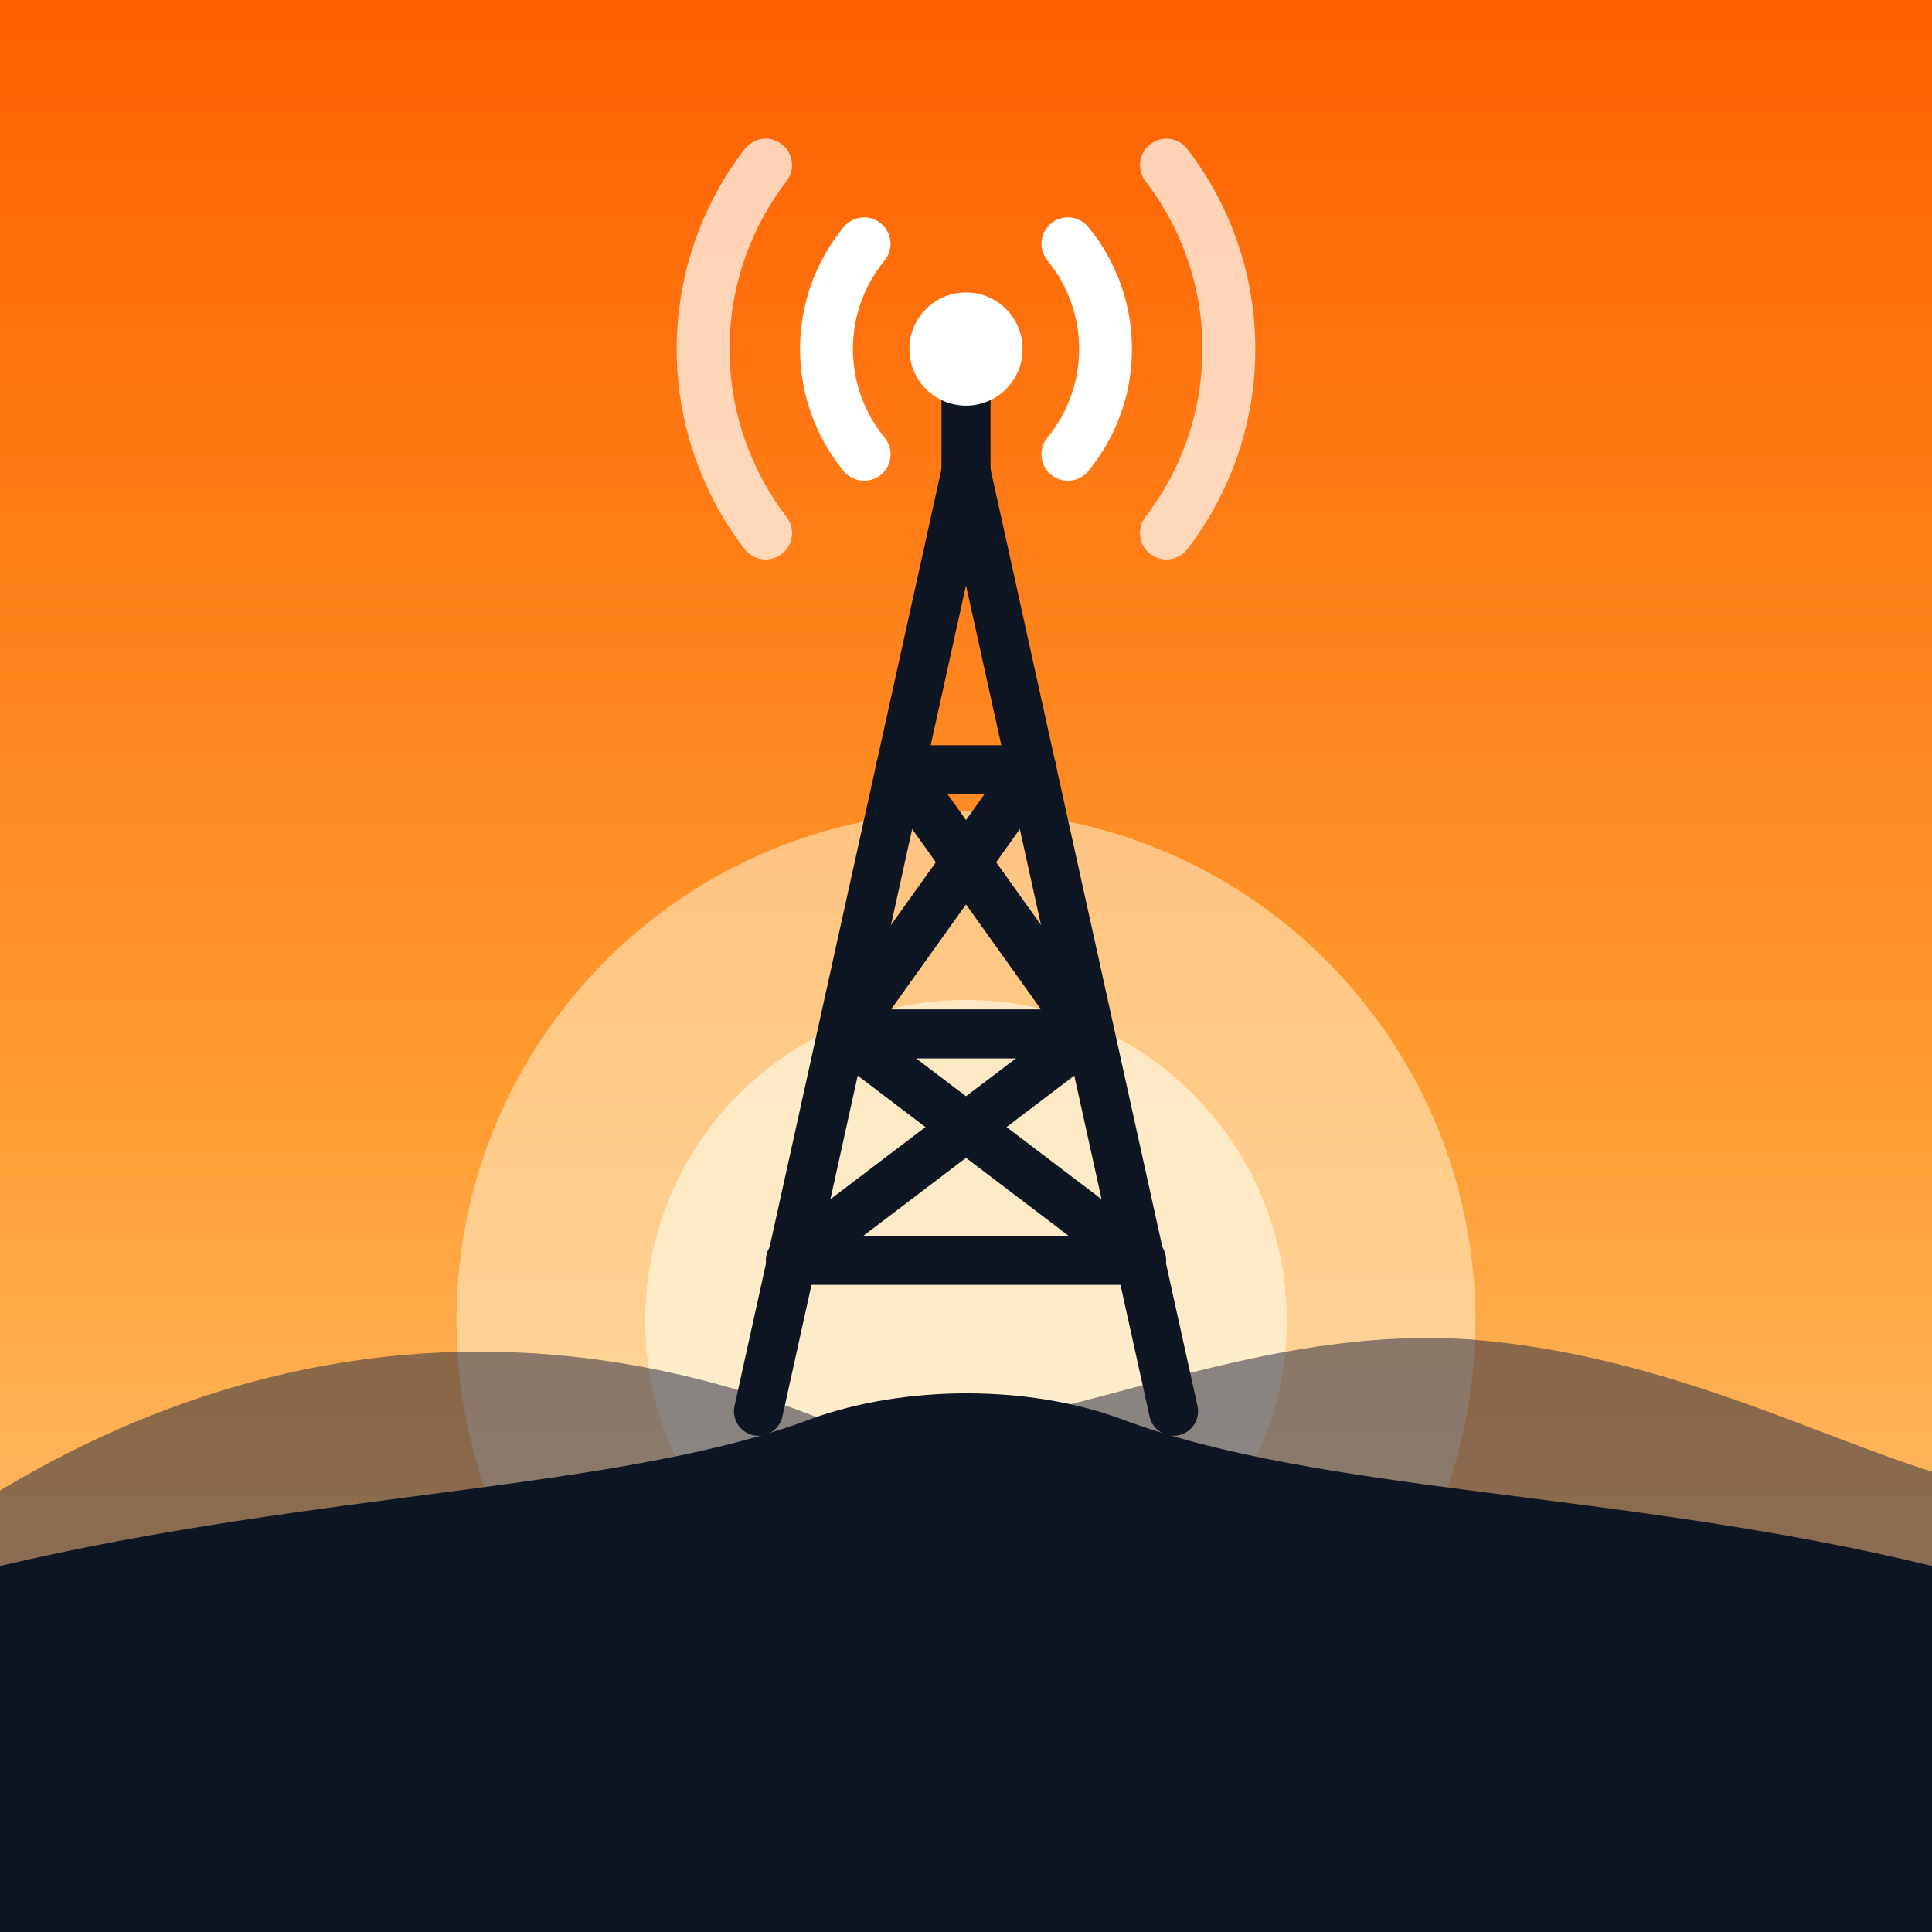
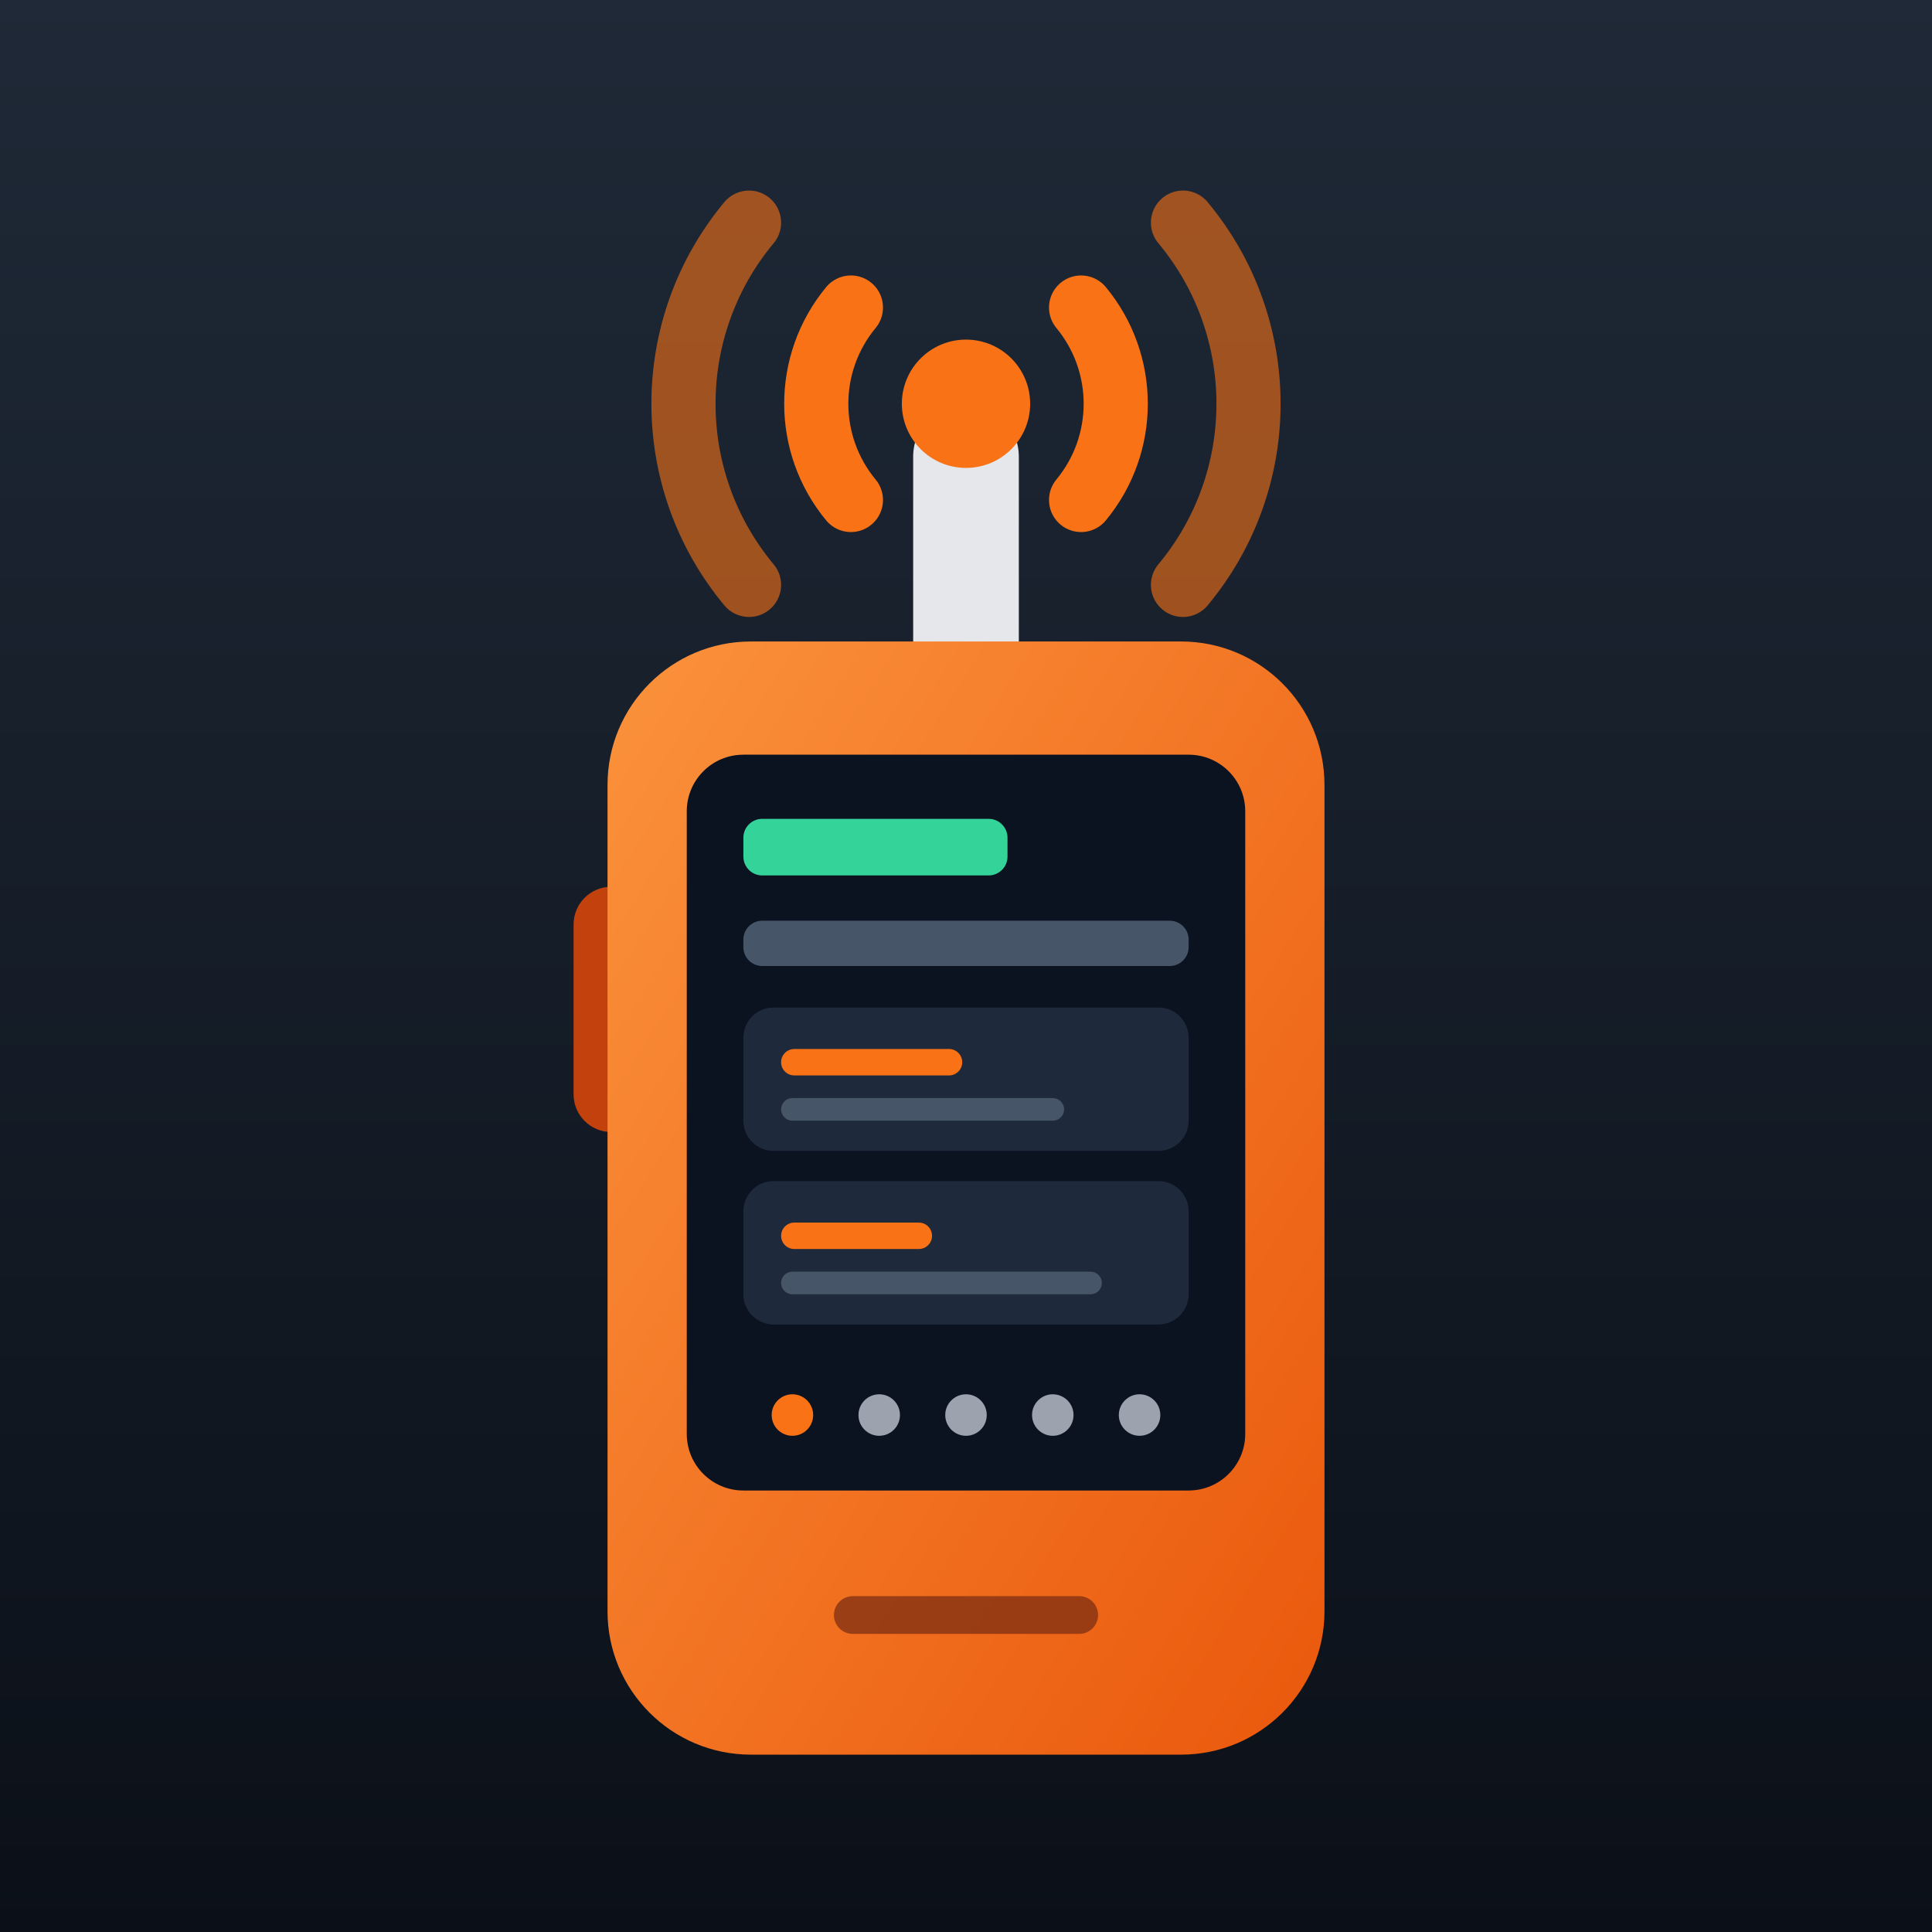
- <svg xmlns="http://www.w3.org/2000/svg" viewBox="0 0 1024 1024" width="1024" height="1024">
+ <svg xmlns="http://www.w3.org/2000/svg" width="1024" height="1024" viewBox="0 0 1024 1024">
  <defs>
-     <linearGradient id="sky" x1="0" y1="0" x2="0" y2="1">
-       <stop offset="0" stop-color="#ff5f00" />
-       <stop offset="0.55" stop-color="#ff9a2e" />
-       <stop offset="1" stop-color="#ffd08a" />
+     <linearGradient id="bg" x1="0" y1="0" x2="0" y2="1">
+       <stop offset="0" stop-color="#1f2937" />
+       <stop offset="1" stop-color="#0b1018" />
+     </linearGradient>
+     <linearGradient id="body" x1="0" y1="0" x2="1" y2="1">
+       <stop offset="0" stop-color="#fb923c" />
+       <stop offset="1" stop-color="#ea580c" />
    </linearGradient>
  </defs>
-   <rect width="1024" height="1024" fill="url(#sky)" />
-   <circle cx="512" cy="700" r="270" fill="#fff1cf" opacity=".55" />
-   <circle cx="512" cy="700" r="170" fill="#fff6e0" opacity=".7" />
-   <path d="M0 790 C 150 700 300 700 430 750 C 520 785 640 700 780 710 C 880 718 960 760 1024 780 V1024 H0 Z" fill="#2a2f45" opacity=".55" />
-   <path d="M0 830 C 170 790 330 790 430 752 C 480 734 545 734 594 752 C 700 792 860 790 1024 830 V1024 H0 Z" fill="#0f1623" />
-   <g fill="none" stroke="#0f1623" stroke-width="26" stroke-linecap="round" stroke-linejoin="round">
-     <path d="M512 250 L402 748" />
-     <path d="M512 250 L622 748" />
-     <path d="M477 408 H547" />
-     <path d="M447 548 H577" />
-     <path d="M419 668 H605" />
-     <path d="M477 408 L577 548" />
-     <path d="M547 408 L447 548" />
-     <path d="M447 548 L605 668" />
-     <path d="M577 548 L419 668" />
-     <path d="M512 250 V212" />
+   <rect width="1024" height="1024" fill="url(#bg)" />
+   <g fill="none" stroke="#f97316" stroke-linecap="round">
+     <path d="M573 163 A80 80 0 0 1 573 265" stroke-width="34" />
+     <path d="M627 118 A150 150 0 0 1 627 310" stroke-width="34" opacity=".6" />
+     <path d="M451 163 A80 80 0 0 0 451 265" stroke-width="34" />
+     <path d="M397 118 A150 150 0 0 0 397 310" stroke-width="34" opacity=".6" />
  </g>
-   <g fill="none" stroke="#ffffff" stroke-linecap="round" stroke-width="28">
-     <circle cx="512" cy="185" r="30" fill="#ffffff" stroke="none" />
-     <path d="M 566.0 129.2 A 88 88 0 0 1 566.0 240.8" />
-     <path d="M 458.0 129.2 A 88 88 0 0 0 458.0 240.8" />
-     <path d="M 618.2 87.5 A 160 160 0 0 1 618.2 282.5" opacity=".7" />
-     <path d="M 405.8 87.5 A 160 160 0 0 0 405.8 282.5" opacity=".7" />
+   <rect x="484" y="214" width="56" height="170" rx="28" fill="#e5e7eb" />
+   <circle cx="512" cy="214" r="34" fill="#f97316" />
+   <rect x="304" y="470" width="50" height="130" rx="20" fill="#c2410c" />
+   <rect x="322" y="340" width="380" height="590" rx="76" fill="url(#body)" />
+   <rect x="364" y="400" width="296" height="390" rx="30" fill="#0b1220" />
+   <rect x="394" y="434" width="140" height="30" rx="10" fill="#34d399" />
+   <rect x="394" y="488" width="236" height="24" rx="10" fill="#475569" />
+   <rect x="394" y="534" width="236" height="76" rx="16" fill="#1e293b" />
+   <rect x="414" y="556" width="96" height="14" rx="7" fill="#f97316" />
+   <rect x="414" y="582" width="150" height="12" rx="6" fill="#475569" />
+   <rect x="394" y="626" width="236" height="76" rx="16" fill="#1e293b" />
+   <rect x="414" y="648" width="80" height="14" rx="7" fill="#f97316" />
+   <rect x="414" y="674" width="170" height="12" rx="6" fill="#475569" />
+   <g>
+     <circle cx="420" cy="750" r="11" fill="#f97316" />
+     <circle cx="466" cy="750" r="11" fill="#9ca3af" />
+     <circle cx="512" cy="750" r="11" fill="#9ca3af" />
+     <circle cx="558" cy="750" r="11" fill="#9ca3af" />
+     <circle cx="604" cy="750" r="11" fill="#9ca3af" />
  </g>
+   <rect x="442" y="846" width="140" height="20" rx="10" fill="#7c2d12" opacity=".75" />
</svg>
